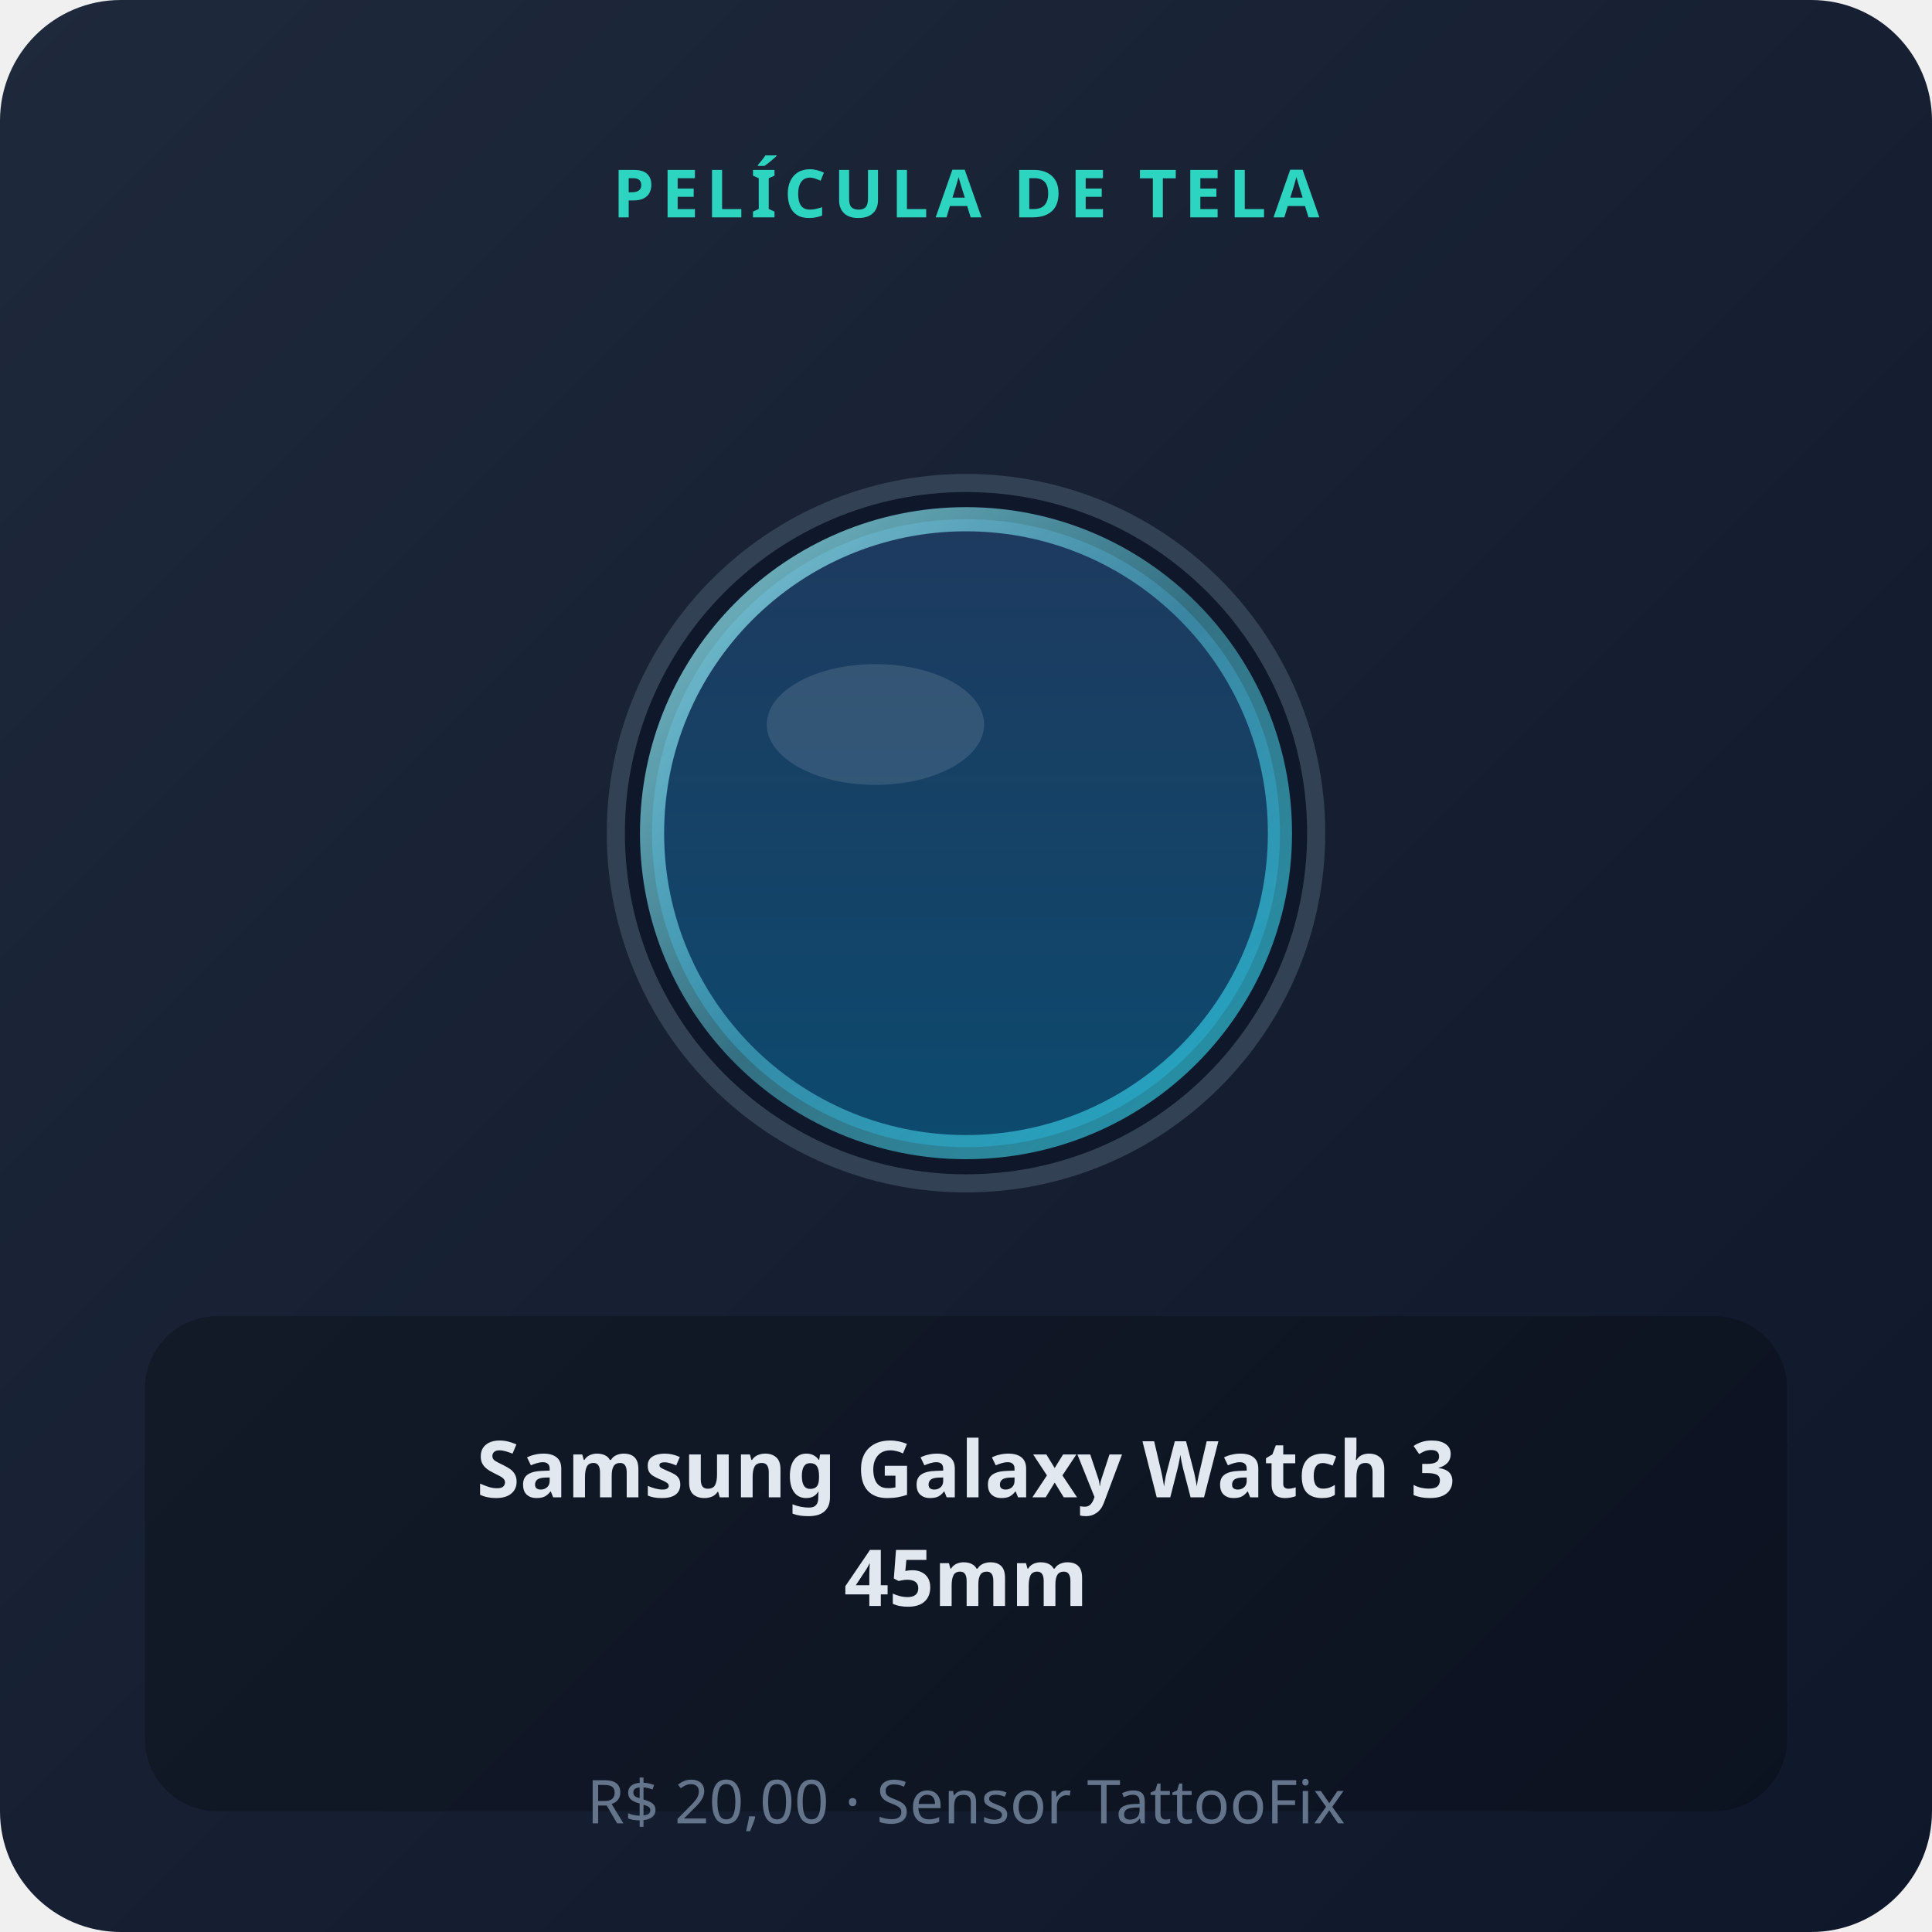
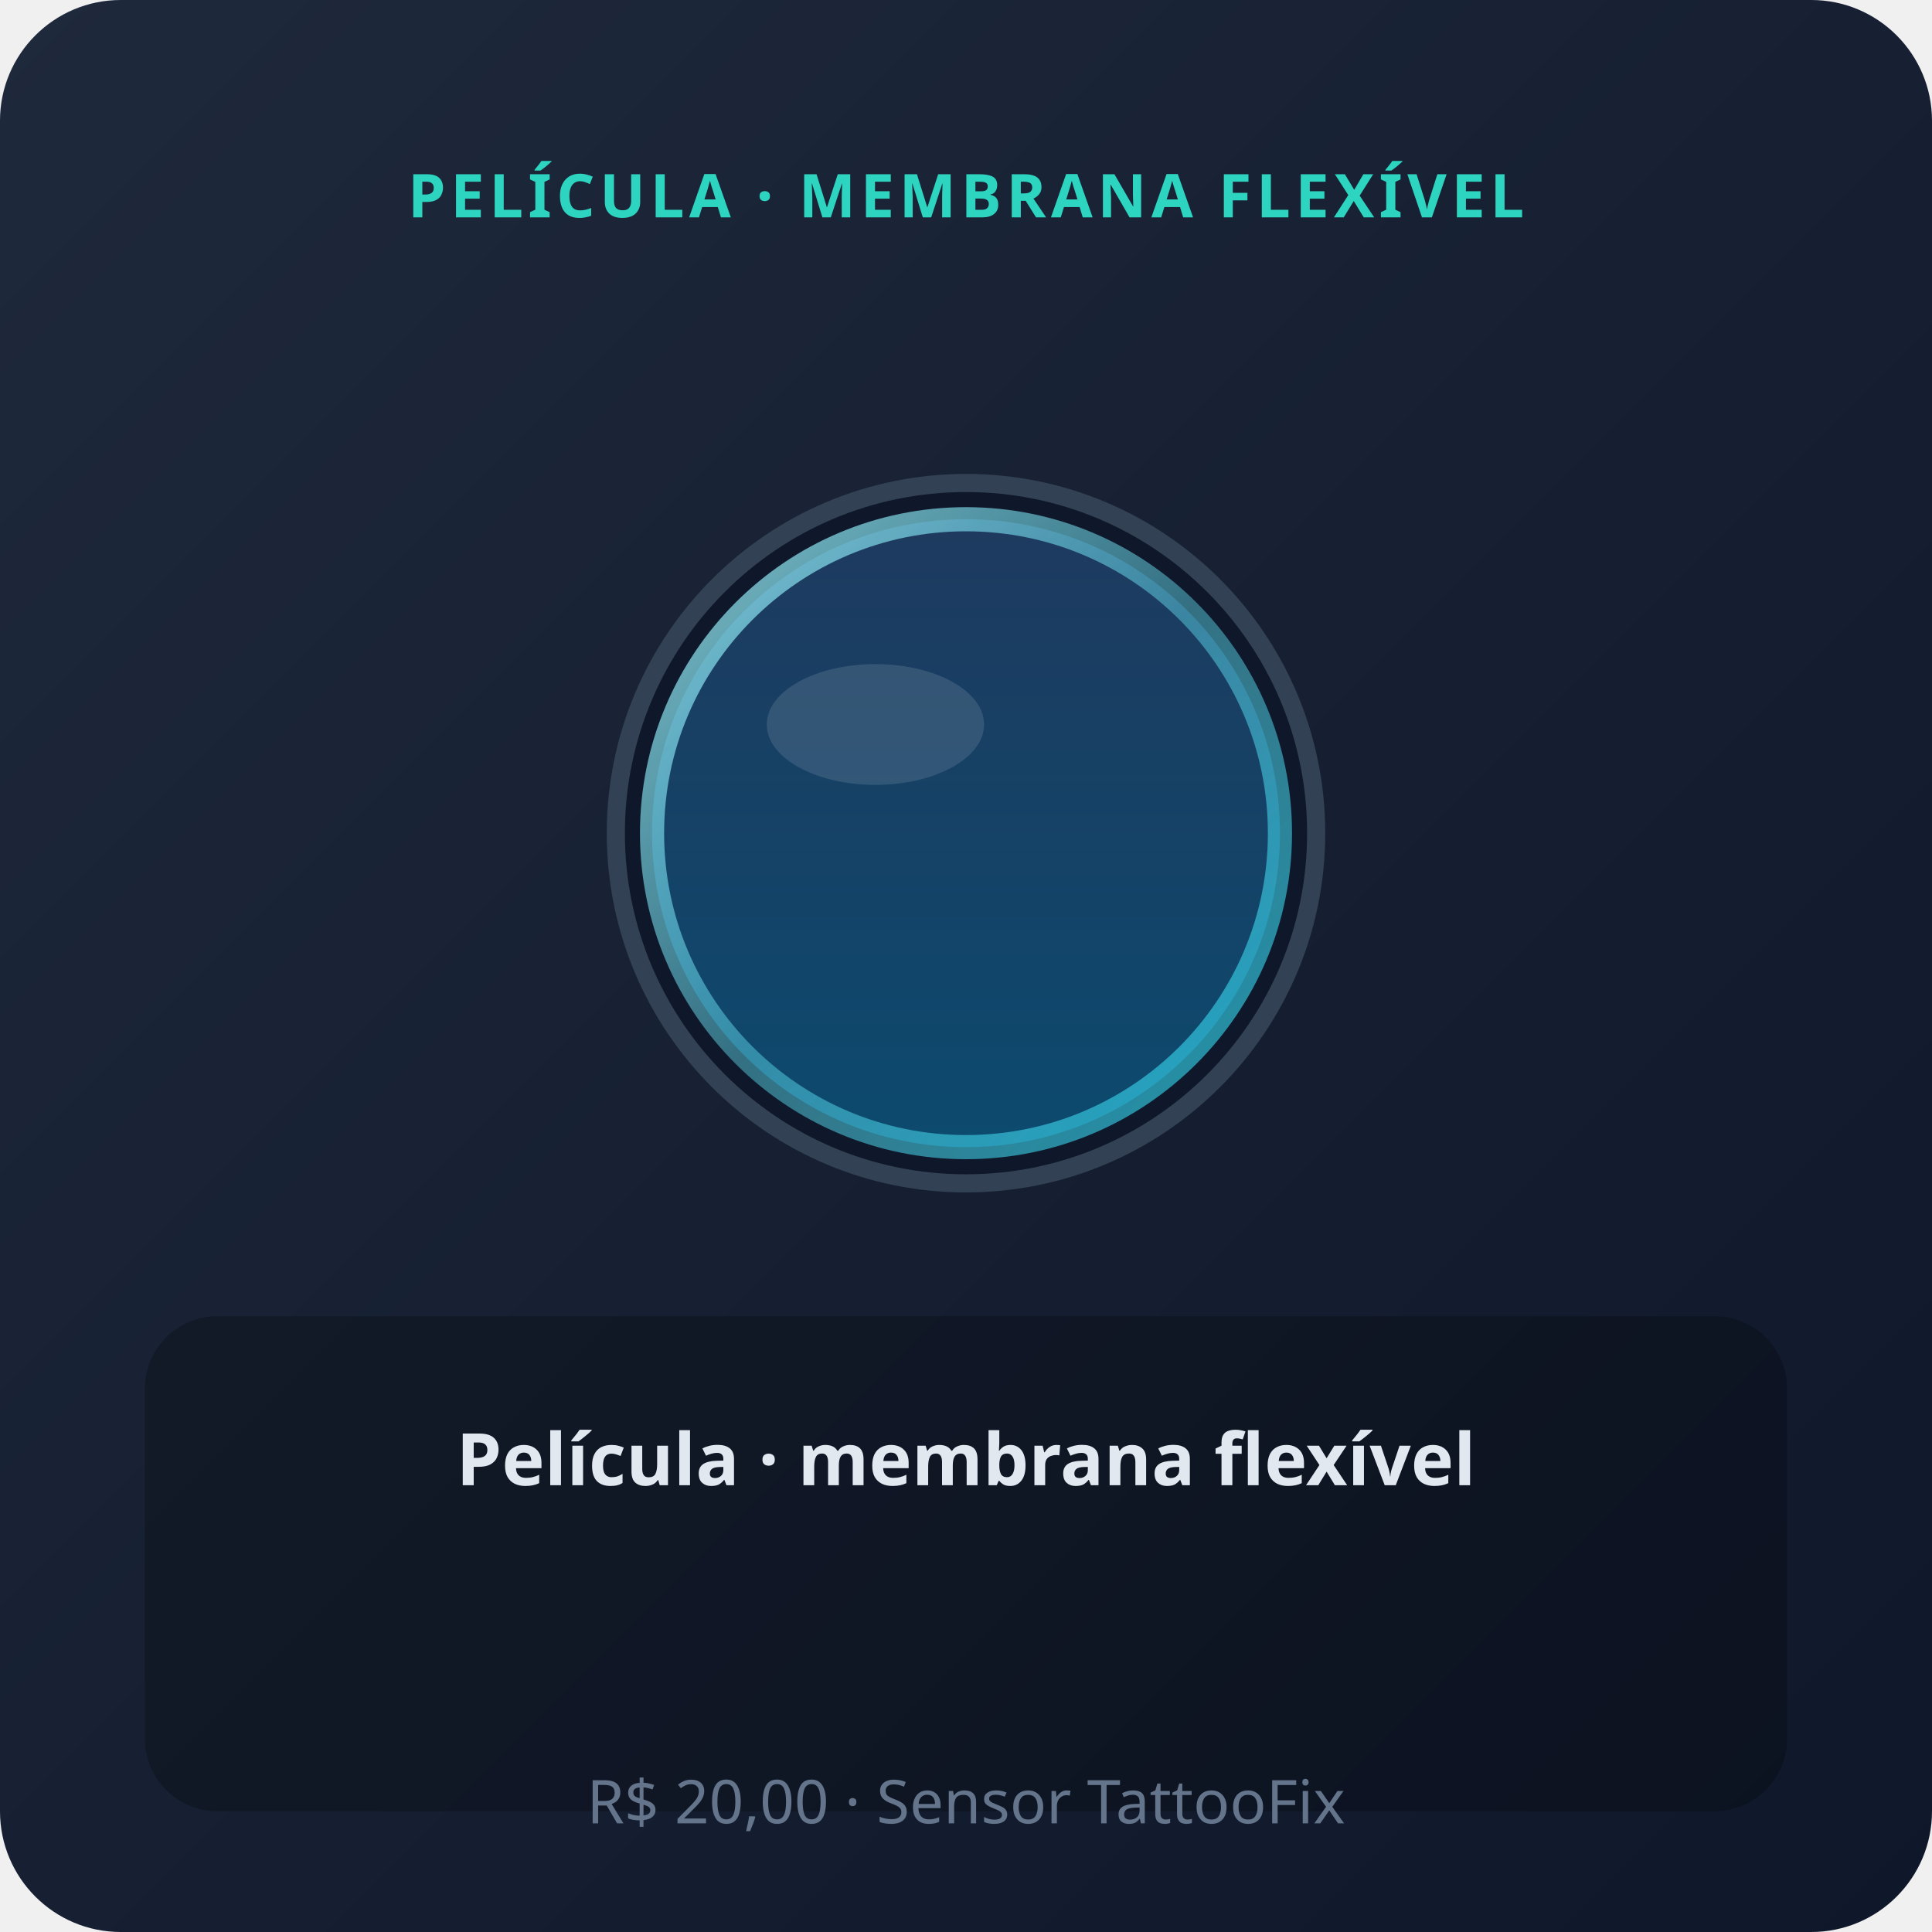
<svg xmlns="http://www.w3.org/2000/svg" viewBox="0 0 320 320" role="img" aria-label="Película de tela — Samsung Galaxy Watch 3 45mm">
  <defs>
    <linearGradient id="bgpeliculasamsunggw345mm" x1="0%" y1="0%" x2="100%" y2="100%">
      <stop offset="0%" stop-color="#1e293b" />
      <stop offset="100%" stop-color="#0f172a" />
    </linearGradient>
    <linearGradient id="screenpeliculasamsunggw345mm" x1="0%" y1="0%" x2="0%" y2="100%">
      <stop offset="0%" stop-color="#1e3a5f" />
      <stop offset="100%" stop-color="#0c4a6e" />
    </linearGradient>
    <linearGradient id="glasspeliculasamsunggw345mm" x1="0%" y1="0%" x2="100%" y2="100%">
      <stop offset="0%" stop-color="#a5f3fc" stop-opacity="0.9" />
      <stop offset="50%" stop-color="#67e8f9" stop-opacity="0.5" />
      <stop offset="100%" stop-color="#22d3ee" stop-opacity="0.8" />
    </linearGradient>
  </defs>
  <rect width="320" height="320" rx="20" fill="url(#bgpeliculasamsunggw345mm)" />
-   <text x="160" y="36" text-anchor="middle" fill="#2dd4bf" font-family="system-ui,sans-serif" font-size="11" font-weight="700" letter-spacing="1.2">PELÍCULA DE TELA</text>
+   <text x="160" y="36" text-anchor="middle" fill="#2dd4bf" font-family="system-ui,sans-serif" font-size="10" font-weight="700" letter-spacing="0.8">PELÍCULA · MEMBRANA FLEXÍVEL</text>
  <circle cx="160" cy="138" r="58" fill="#0f172a" stroke="#334155" stroke-width="3" />
  <circle cx="160" cy="138" r="52" fill="url(#screenpeliculasamsunggw345mm)" />
  <circle cx="160" cy="138" r="52" fill="none" stroke="url(#glasspeliculasamsunggw345mm)" stroke-width="4" opacity="0.85" />
  <ellipse cx="145" cy="120" rx="18" ry="10" fill="#fff" opacity="0.12" />
  <rect x="24" y="218" width="272" height="82" rx="12" fill="#000" fill-opacity="0.25" />
-   <text x="160" y="248" text-anchor="middle" fill="#e2e8f0" font-family="system-ui,sans-serif" font-size="13" font-weight="600">Samsung Galaxy Watch 3</text>
-   <text x="160" y="266" text-anchor="middle" fill="#e2e8f0" font-family="system-ui,sans-serif" font-size="13" font-weight="600">45mm</text>
+   <text x="160" y="246" text-anchor="middle" fill="#e2e8f0" font-family="system-ui,sans-serif" font-size="12" font-weight="700">Película · membrana flexível</text>
  <text x="160" y="302" text-anchor="middle" fill="#64748b" font-family="system-ui,sans-serif" font-size="10">R$ 20,00 · Sensor TattooFix</text>
</svg>
